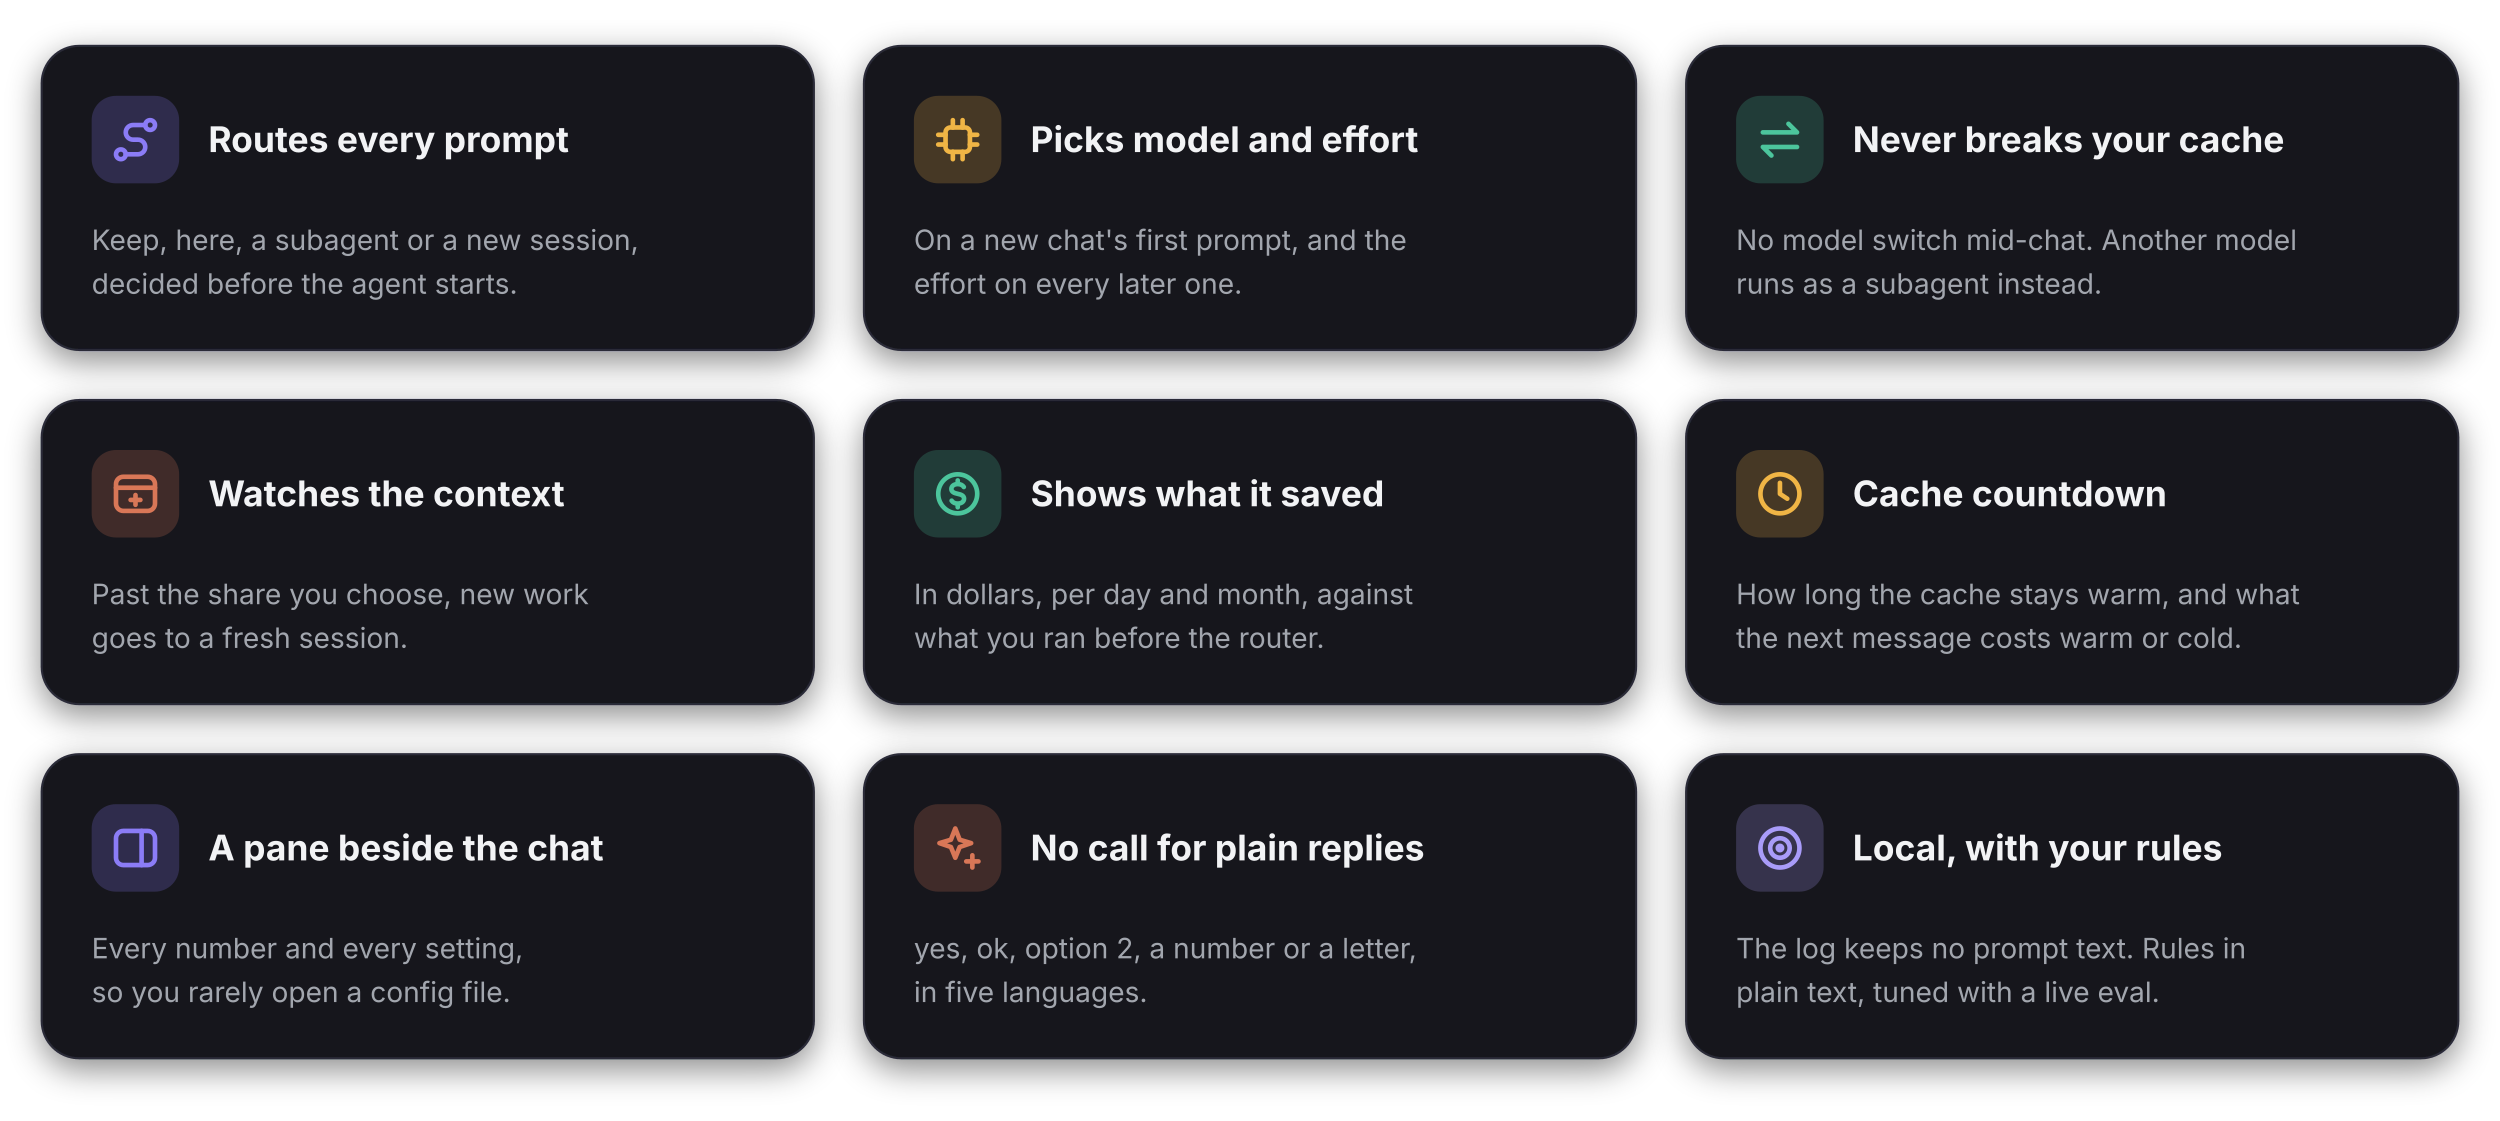
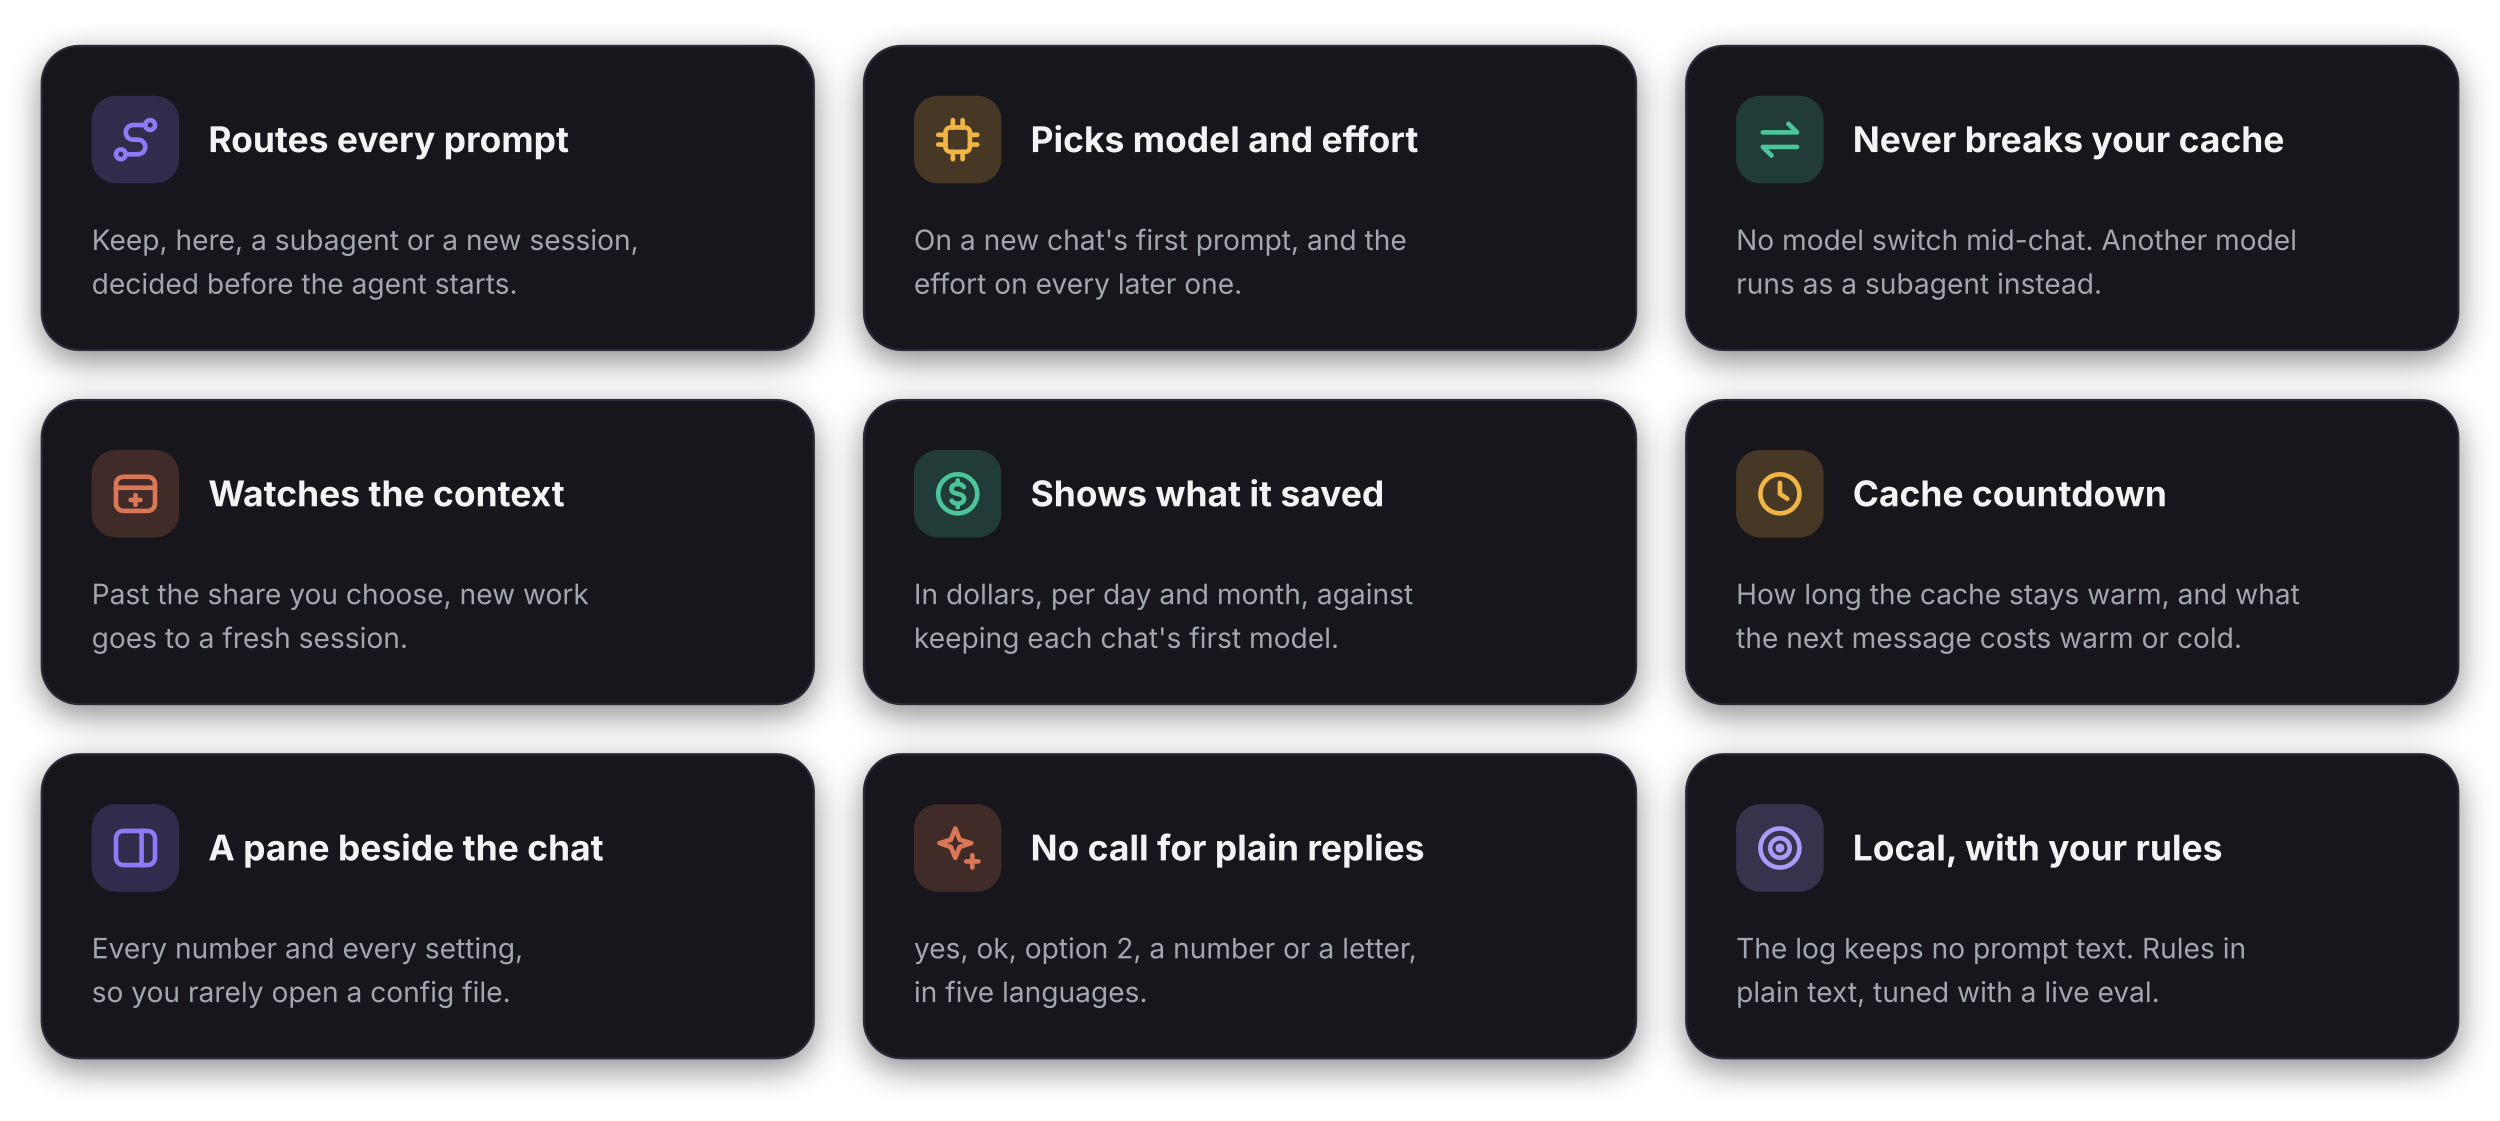
<svg xmlns="http://www.w3.org/2000/svg" width="1200" height="538" viewBox="0 0 1200 538" font-family="-apple-system,BlinkMacSystemFont,system-ui,sans-serif">
  <defs>
    <filter id="sh" x="-10%" y="-12%" width="120%" height="140%">
      <feDropShadow dx="0" dy="5" stdDeviation="8" flood-color="#000000" flood-opacity="0.45" />
    </filter>
    <filter id="glow" x="-50%" y="-50%" width="200%" height="200%">
      <feGaussianBlur stdDeviation="40" />
    </filter>
    <linearGradient id="calm" x1="0" x2="1">
      <stop offset="0" stop-color="#1fa37a" />
      <stop offset="1" stop-color="#4cc59c" />
    </linearGradient>
    <linearGradient id="near" x1="0" x2="1">
      <stop offset="0" stop-color="#d98a1c" />
      <stop offset="1" stop-color="#f0b545" />
    </linearGradient>
    <linearGradient id="over" x1="0" x2="1">
      <stop offset="0" stop-color="#e0483f" />
      <stop offset="1" stop-color="#f07f4f" />
    </linearGradient>
    <linearGradient id="area" x1="0" y1="0" x2="0" y2="1">
      <stop offset="0" stop-color="#4cc59c" stop-opacity=".28" />
      <stop offset="1" stop-color="#4cc59c" stop-opacity="0" />
    </linearGradient>
    <linearGradient id="bg" x1="0" y1="0" x2="1" y2="1">
      <stop offset="0" stop-color="#121219" />
      <stop offset="1" stop-color="#1b1830" />
    </linearGradient>
  </defs>
  <g transform="translate(0 8)">
    <rect x="20" y="14" width="370.67" height="146" rx="18" fill="#17181f" stroke="#2b2c37" filter="url(#sh)" />
    <g transform="translate(44 38)">
      <rect width="42" height="42" rx="11.67" fill="#8b7cf6" fill-opacity="0.22" />
      <g transform="translate(7 7) scale(1.17)" fill="none" stroke="#8b7cf6" stroke-width="1.9" stroke-linecap="round" stroke-linejoin="round">
        <circle cx="6" cy="18" r="2" />
        <circle cx="18" cy="6" r="2" />
        <path d="M8 18h5a3 3 0 0 0 0-6h-2a3 3 0 0 1 0-6h5" />
      </g>
    </g>
    <text x="100" y="65" font-size="17" font-weight="700" fill="#f2f3f5">Routes every prompt</text>
    <text x="44" y="112" font-size="13.5" fill="#a2a6ae">Keep, here, a subagent or a new session,</text>
    <text x="44" y="133" font-size="13.5" fill="#a2a6ae">decided before the agent starts.</text>
    <rect x="414.67" y="14" width="370.67" height="146" rx="18" fill="#17181f" stroke="#2b2c37" filter="url(#sh)" />
    <g transform="translate(438.67 38)">
      <rect width="42" height="42" rx="11.67" fill="#f0b545" fill-opacity="0.22" />
      <g transform="translate(7 7) scale(1.17)" fill="none" stroke="#f0b545" stroke-width="1.9" stroke-linecap="round" stroke-linejoin="round">
        <rect x="7" y="7" width="10" height="10" rx="2" />
        <path d="M10 4v3M14 4v3M10 17v3M14 17v3M4 10h3M4 14h3M17 10h3M17 14h3" />
      </g>
    </g>
    <text x="494.67" y="65" font-size="17" font-weight="700" fill="#f2f3f5">Picks model and effort</text>
    <text x="438.67" y="112" font-size="13.5" fill="#a2a6ae">On a new chat's first prompt, and the</text>
    <text x="438.67" y="133" font-size="13.5" fill="#a2a6ae">effort on every later one.</text>
    <rect x="809.33" y="14" width="370.67" height="146" rx="18" fill="#17181f" stroke="#2b2c37" filter="url(#sh)" />
    <g transform="translate(833.33 38)">
      <rect width="42" height="42" rx="11.67" fill="#4cc59c" fill-opacity="0.22" />
      <g transform="translate(7 7) scale(1.17)" fill="none" stroke="#4cc59c" stroke-width="1.9" stroke-linecap="round" stroke-linejoin="round">
        <path d="M5 9h14l-3.5-3.5M19 15H5l3.5 3.5" />
      </g>
    </g>
    <text x="889.33" y="65" font-size="17" font-weight="700" fill="#f2f3f5">Never breaks your cache</text>
    <text x="833.33" y="112" font-size="13.5" fill="#a2a6ae">No model switch mid-chat. Another model</text>
    <text x="833.33" y="133" font-size="13.5" fill="#a2a6ae">runs as a subagent instead.</text>
    <rect x="20" y="184" width="370.67" height="146" rx="18" fill="#17181f" stroke="#2b2c37" filter="url(#sh)" />
    <g transform="translate(44 208)">
      <rect width="42" height="42" rx="11.67" fill="#d97757" fill-opacity="0.22" />
      <g transform="translate(7 7) scale(1.17)" fill="none" stroke="#d97757" stroke-width="1.9" stroke-linecap="round" stroke-linejoin="round">
        <rect x="4" y="5" width="16" height="14" rx="3" />
        <path d="M4 9.5h16M12 12.5v4M10 14.5h4" />
      </g>
    </g>
    <text x="100" y="235" font-size="17" font-weight="700" fill="#f2f3f5">Watches the context</text>
    <text x="44" y="282" font-size="13.5" fill="#a2a6ae">Past the share you choose, new work</text>
    <text x="44" y="303" font-size="13.5" fill="#a2a6ae">goes to a fresh session.</text>
    <rect x="414.67" y="184" width="370.67" height="146" rx="18" fill="#17181f" stroke="#2b2c37" filter="url(#sh)" />
    <g transform="translate(438.67 208)">
      <rect width="42" height="42" rx="11.67" fill="#4cc59c" fill-opacity="0.22" />
      <g transform="translate(7 7) scale(1.17)" fill="none" stroke="#4cc59c" stroke-width="1.9" stroke-linecap="round" stroke-linejoin="round">
        <circle cx="12" cy="12" r="8" />
        <path d="M14.5 9.2c-.5-.8-1.4-1.2-2.5-1.2-1.5 0-2.6.8-2.6 2s1.1 1.7 2.6 2 2.6.8 2.6 2-1.1 2-2.6 2c-1.1 0-2-.4-2.5-1.2M12 6.5V8M12 16v1.5" />
      </g>
    </g>
    <text x="494.67" y="235" font-size="17" font-weight="700" fill="#f2f3f5">Shows what it saved</text>
    <text x="438.67" y="282" font-size="13.5" fill="#a2a6ae">In dollars, per day and month, against</text>
-     <text x="438.67" y="303" font-size="13.5" fill="#a2a6ae">what you ran before the router.</text>
+     <text x="438.67" y="303" font-size="13.5" fill="#a2a6ae">keeping each chat's first model.</text>
    <rect x="809.33" y="184" width="370.67" height="146" rx="18" fill="#17181f" stroke="#2b2c37" filter="url(#sh)" />
    <g transform="translate(833.33 208)">
      <rect width="42" height="42" rx="11.67" fill="#f0b545" fill-opacity="0.22" />
      <g transform="translate(7 7) scale(1.17)" fill="none" stroke="#f0b545" stroke-width="1.9" stroke-linecap="round" stroke-linejoin="round">
        <circle cx="12" cy="12" r="8" />
        <path d="M12 7.5V12l3 2" />
      </g>
    </g>
    <text x="889.33" y="235" font-size="17" font-weight="700" fill="#f2f3f5">Cache countdown</text>
    <text x="833.33" y="282" font-size="13.5" fill="#a2a6ae">How long the cache stays warm, and what</text>
    <text x="833.33" y="303" font-size="13.5" fill="#a2a6ae">the next message costs warm or cold.</text>
    <rect x="20" y="354" width="370.67" height="146" rx="18" fill="#17181f" stroke="#2b2c37" filter="url(#sh)" />
    <g transform="translate(44 378)">
      <rect width="42" height="42" rx="11.67" fill="#8b7cf6" fill-opacity="0.22" />
      <g transform="translate(7 7) scale(1.17)" fill="none" stroke="#8b7cf6" stroke-width="1.9" stroke-linecap="round" stroke-linejoin="round">
        <rect x="4" y="5" width="16" height="14" rx="3" />
        <path d="M14.5 5v14" />
      </g>
    </g>
    <text x="100" y="405" font-size="17" font-weight="700" fill="#f2f3f5">A pane beside the chat</text>
    <text x="44" y="452" font-size="13.5" fill="#a2a6ae">Every number and every setting,</text>
    <text x="44" y="473" font-size="13.5" fill="#a2a6ae">so you rarely open a config file.</text>
    <rect x="414.67" y="354" width="370.67" height="146" rx="18" fill="#17181f" stroke="#2b2c37" filter="url(#sh)" />
    <g transform="translate(438.67 378)">
      <rect width="42" height="42" rx="11.67" fill="#d97757" fill-opacity="0.22" />
      <g transform="translate(7 7) scale(1.17)" fill="none" stroke="#d97757" stroke-width="1.9" stroke-linecap="round" stroke-linejoin="round">
        <path d="M11 4l1.8 4.6 4.7 1.4-4.7 1.6L11 16l-1.8-4.4L4.5 10l4.7-1.4z" />
        <path d="M18 15v5M15.5 17.5h5" />
      </g>
    </g>
    <text x="494.67" y="405" font-size="17" font-weight="700" fill="#f2f3f5">No call for plain replies</text>
    <text x="438.67" y="452" font-size="13.5" fill="#a2a6ae">yes, ok, option 2, a number or a letter,</text>
    <text x="438.67" y="473" font-size="13.5" fill="#a2a6ae">in five languages.</text>
    <rect x="809.33" y="354" width="370.67" height="146" rx="18" fill="#17181f" stroke="#2b2c37" filter="url(#sh)" />
    <g transform="translate(833.33 378)">
      <rect width="42" height="42" rx="11.67" fill="#a99cf9" fill-opacity="0.22" />
      <g transform="translate(7 7) scale(1.17)" fill="none" stroke="#a99cf9" stroke-width="1.9" stroke-linecap="round" stroke-linejoin="round">
        <circle cx="12" cy="12" r="8" />
        <circle cx="12" cy="12" r="4" />
        <circle cx="12" cy="12" r=".9" />
      </g>
    </g>
    <text x="889.33" y="405" font-size="17" font-weight="700" fill="#f2f3f5">Local, with your rules</text>
    <text x="833.33" y="452" font-size="13.5" fill="#a2a6ae">The log keeps no prompt text. Rules in</text>
    <text x="833.33" y="473" font-size="13.5" fill="#a2a6ae">plain text, tuned with a live eval.</text>
  </g>
</svg>
